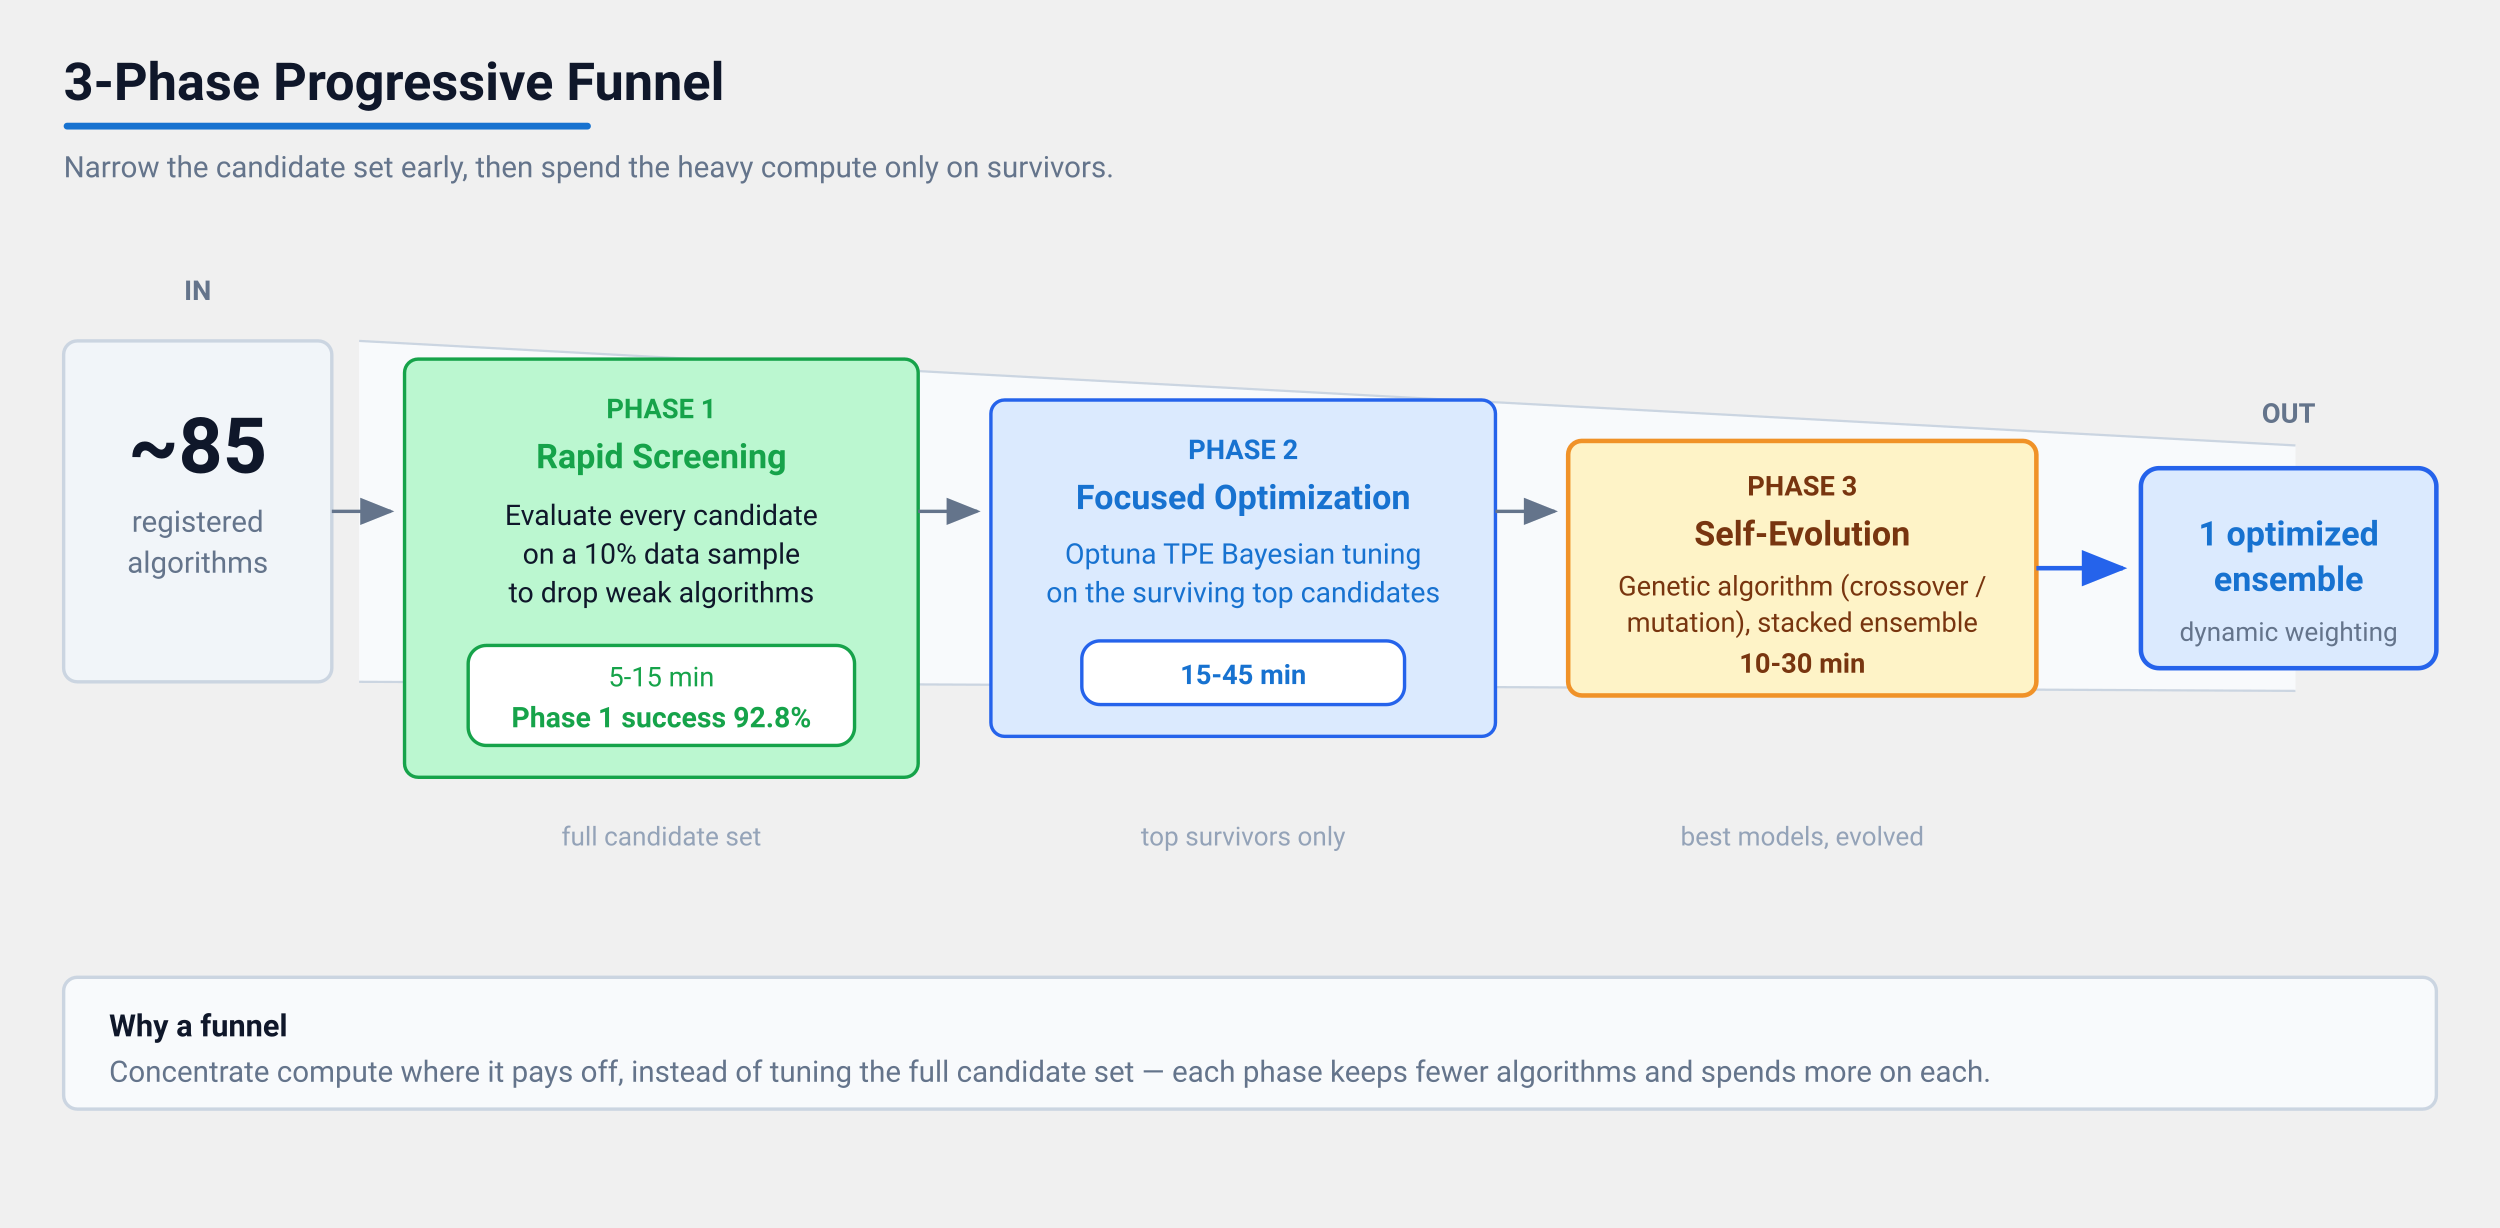
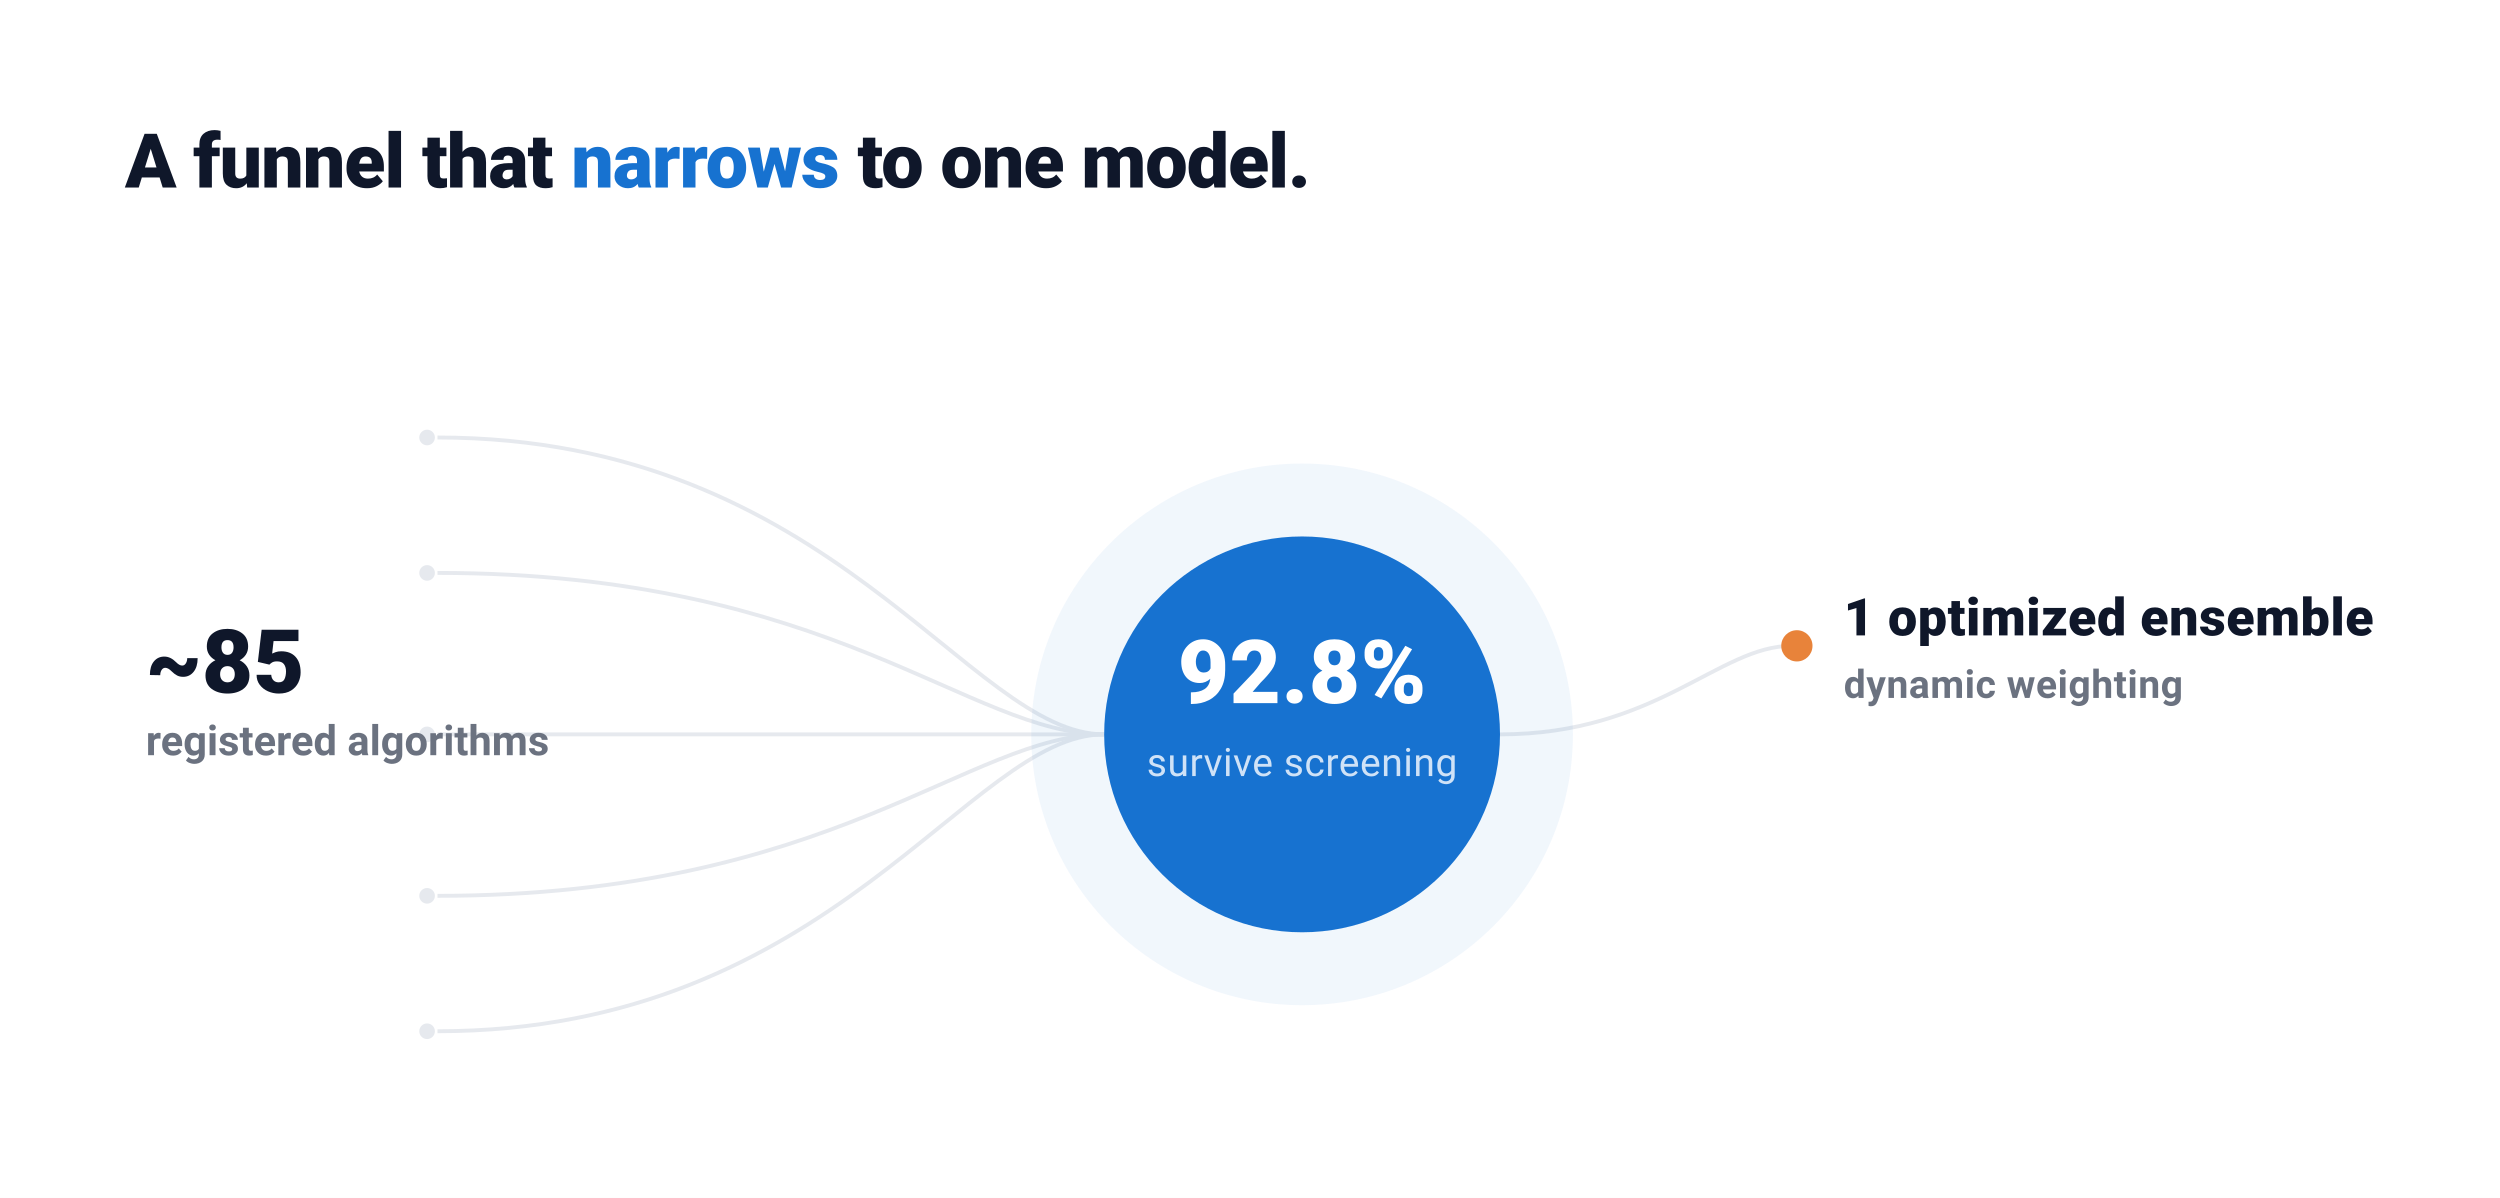
- <svg xmlns="http://www.w3.org/2000/svg" viewBox="0 0 1100 540" font-family="ui-sans-serif, system-ui, -apple-system, 'Segoe UI', Roboto, sans-serif">
-   <defs>
-     <marker id="arrow" viewBox="0 0 10 8" refX="9" refY="4" markerWidth="10" markerHeight="8" orient="auto-start-reverse">
-       <path d="M0 0 L10 4 L0 8 Z" fill="#64748b" />
-     </marker>
-     <marker id="arrowBlue" viewBox="0 0 10 8" refX="9" refY="4" markerWidth="10" markerHeight="8" orient="auto-start-reverse">
-       <path d="M0 0 L10 4 L0 8 Z" fill="#2563eb" />
-     </marker>
-   </defs>
-   <text x="28" y="44" font-size="23" font-weight="700" fill="#0f172a">3-Phase Progressive Funnel</text>
-   <rect x="28" y="54" width="232" height="3" rx="1.5" fill="#1772d0" />
-   <text x="28" y="78" font-size="13" fill="#64748b">Narrow the candidate set early, then spend the heavy compute only on survivors.</text>
-   <rect x="28" y="150" width="118" height="150" rx="6" fill="#f1f5f9" stroke="#cbd5e1" stroke-width="1.5" />
-   <text x="87" y="208" font-size="34" font-weight="700" fill="#0f172a" text-anchor="middle">~85</text>
-   <text x="87" y="234" font-size="13" fill="#64748b" text-anchor="middle">registered</text>
-   <text x="87" y="252" font-size="13" fill="#64748b" text-anchor="middle">algorithms</text>
-   <text x="87" y="132" font-size="12" font-weight="600" fill="#64748b" text-anchor="middle">IN</text>
-   <path d="M158 150 L1010 196 L1010 304 L158 300 Z" fill="#f8fafc" stroke="none" />
-   <path d="M158 150 L1010 196" fill="none" stroke="#cbd5e1" stroke-width="1" />
-   <path d="M158 300 L1010 304" fill="none" stroke="#cbd5e1" stroke-width="1" />
-   <line x1="146" y1="225" x2="172" y2="225" stroke="#64748b" stroke-width="1.5" marker-end="url(#arrow)" />
-   <rect x="178" y="158" width="226" height="184" rx="6" fill="#bbf7d0" stroke="#16a34a" stroke-width="1.5" />
-   <text x="291" y="184" font-size="12" font-weight="700" fill="#16a34a" text-anchor="middle">PHASE 1</text>
-   <text x="291" y="206" font-size="15" font-weight="700" fill="#16a34a" text-anchor="middle">Rapid Screening</text>
-   <text x="291" y="231" font-size="12.5" fill="#0f172a" text-anchor="middle">Evaluate every candidate</text>
-   <text x="291" y="248" font-size="12.5" fill="#0f172a" text-anchor="middle">on a 10% data sample</text>
-   <text x="291" y="265" font-size="12.5" fill="#0f172a" text-anchor="middle">to drop weak algorithms</text>
-   <rect x="206" y="284" width="170" height="44" rx="8" fill="#ffffff" stroke="#16a34a" stroke-width="1.5" />
-   <text x="291" y="302" font-size="12" fill="#16a34a" text-anchor="middle">5-15 min</text>
-   <text x="291" y="320" font-size="12.5" font-weight="700" fill="#16a34a" text-anchor="middle">Phase 1 success 92.8%</text>
-   <line x1="404" y1="225" x2="430" y2="225" stroke="#64748b" stroke-width="1.5" marker-end="url(#arrow)" />
-   <rect x="436" y="176" width="222" height="148" rx="6" fill="#dbeafe" stroke="#2563eb" stroke-width="1.5" />
-   <text x="547" y="202" font-size="12" font-weight="700" fill="#1772d0" text-anchor="middle">PHASE 2</text>
-   <text x="547" y="224" font-size="15" font-weight="700" fill="#1772d0" text-anchor="middle">Focused Optimization</text>
-   <text x="547" y="248" font-size="12.5" fill="#1772d0" text-anchor="middle">Optuna TPE Bayesian tuning</text>
-   <text x="547" y="265" font-size="12.5" fill="#1772d0" text-anchor="middle">on the surviving top candidates</text>
-   <rect x="476" y="282" width="142" height="28" rx="8" fill="#ffffff" stroke="#2563eb" stroke-width="1.5" />
-   <text x="547" y="301" font-size="12" font-weight="700" fill="#1772d0" text-anchor="middle">15-45 min</text>
-   <line x1="658" y1="225" x2="684" y2="225" stroke="#64748b" stroke-width="1.5" marker-end="url(#arrow)" />
-   <rect x="690" y="194" width="206" height="112" rx="6" fill="#fef3c7" stroke="#f09228" stroke-width="2" />
-   <text x="793" y="218" font-size="12" font-weight="700" fill="#78350f" text-anchor="middle">PHASE 3</text>
-   <text x="793" y="240" font-size="15" font-weight="700" fill="#78350f" text-anchor="middle">Self-Evolution</text>
-   <text x="793" y="262" font-size="12" fill="#78350f" text-anchor="middle">Genetic algorithm (crossover /</text>
-   <text x="793" y="278" font-size="12" fill="#78350f" text-anchor="middle">mutation), stacked ensemble</text>
-   <text x="793" y="296" font-size="12" font-weight="700" fill="#78350f" text-anchor="middle">10-30 min</text>
-   <line x1="896" y1="250" x2="934" y2="250" stroke="#2563eb" stroke-width="2" marker-end="url(#arrowBlue)" />
-   <rect x="942" y="206" width="130" height="88" rx="8" fill="#dbeafe" stroke="#2563eb" stroke-width="2" />
-   <text x="1007" y="186" font-size="12" font-weight="600" fill="#64748b" text-anchor="middle">OUT</text>
-   <text x="1007" y="240" font-size="15" font-weight="700" fill="#1772d0" text-anchor="middle">1 optimized</text>
-   <text x="1007" y="260" font-size="15" font-weight="700" fill="#1772d0" text-anchor="middle">ensemble</text>
-   <text x="1007" y="282" font-size="11.5" fill="#64748b" text-anchor="middle">dynamic weighting</text>
-   <text x="291" y="372" font-size="11.5" fill="#94a3b8" text-anchor="middle">full candidate set</text>
-   <text x="547" y="372" font-size="11.5" fill="#94a3b8" text-anchor="middle">top survivors only</text>
-   <text x="793" y="372" font-size="11.5" fill="#94a3b8" text-anchor="middle">best models, evolved</text>
-   <rect x="28" y="430" width="1044" height="58" rx="6" fill="#f8fafc" stroke="#cbd5e1" stroke-width="1.5" />
-   <text x="48" y="456" font-size="13.5" font-weight="700" fill="#0f172a">Why a funnel</text>
-   <text x="48" y="476" font-size="13" fill="#64748b">Concentrate compute where it pays off, instead of tuning the full candidate set — each phase keeps fewer algorithms and spends more on each.</text>
+ <svg xmlns="http://www.w3.org/2000/svg" viewBox="0 0 960 460" font-family="ui-sans-serif, system-ui, -apple-system, 'Segoe UI', Roboto, sans-serif">
+   <rect width="960" height="460" fill="#ffffff" />
+   <text x="48" y="72" font-size="29" font-weight="800" fill="#0f172a" letter-spacing="-0.4">A funnel that <tspan fill="#1772d0">narrows</tspan> to one model.</text>
+   <g stroke="#e6e9ee" stroke-width="1.5" fill="none">
+     <path d="M168 168 C 320 168, 372 282, 424 282" />
+     <path d="M168 220 C 320 220, 372 282, 424 282" />
+     <path d="M168 282 C 330 282, 380 282, 424 282" />
+     <path d="M168 344 C 320 344, 372 282, 424 282" />
+     <path d="M168 396 C 320 396, 372 282, 424 282" />
+   </g>
+   <g fill="#e6e9ee">
+     <circle cx="164" cy="168" r="3" />
+     <circle cx="164" cy="220" r="3" />
+     <circle cx="164" cy="282" r="3" />
+     <circle cx="164" cy="344" r="3" />
+     <circle cx="164" cy="396" r="3" />
+   </g>
+   <text x="56" y="266" font-size="34" font-weight="800" fill="#0f172a">~85</text>
+   <text x="56" y="290" font-size="16" font-weight="600" fill="#6b7280">registered algorithms</text>
+   <path d="M576 282 C 636 282, 660 248, 688 248" stroke="#e6e9ee" stroke-width="1.5" fill="none" />
+   <circle cx="500" cy="282" r="104" fill="#1772d0" opacity="0.06" />
+   <circle cx="500" cy="282" r="76" fill="#1772d0" />
+   <text x="500" y="270" text-anchor="middle" font-size="34" font-weight="800" letter-spacing="0.2" fill="#ffffff">92.8%</text>
+   <text x="500" y="298" text-anchor="middle" font-size="15" letter-spacing="0.2" fill="#cfe2f7">survive screening</text>
+   <circle cx="690" cy="248" r="6" fill="#e8833a" />
+   <text x="708" y="244" font-size="20" font-weight="800" fill="#0f172a" letter-spacing="0.2">1 optimized ensemble</text>
+   <text x="708" y="268" font-size="15" font-weight="600" fill="#6b7280" letter-spacing="0.2">dynamic weighting</text>
</svg>
